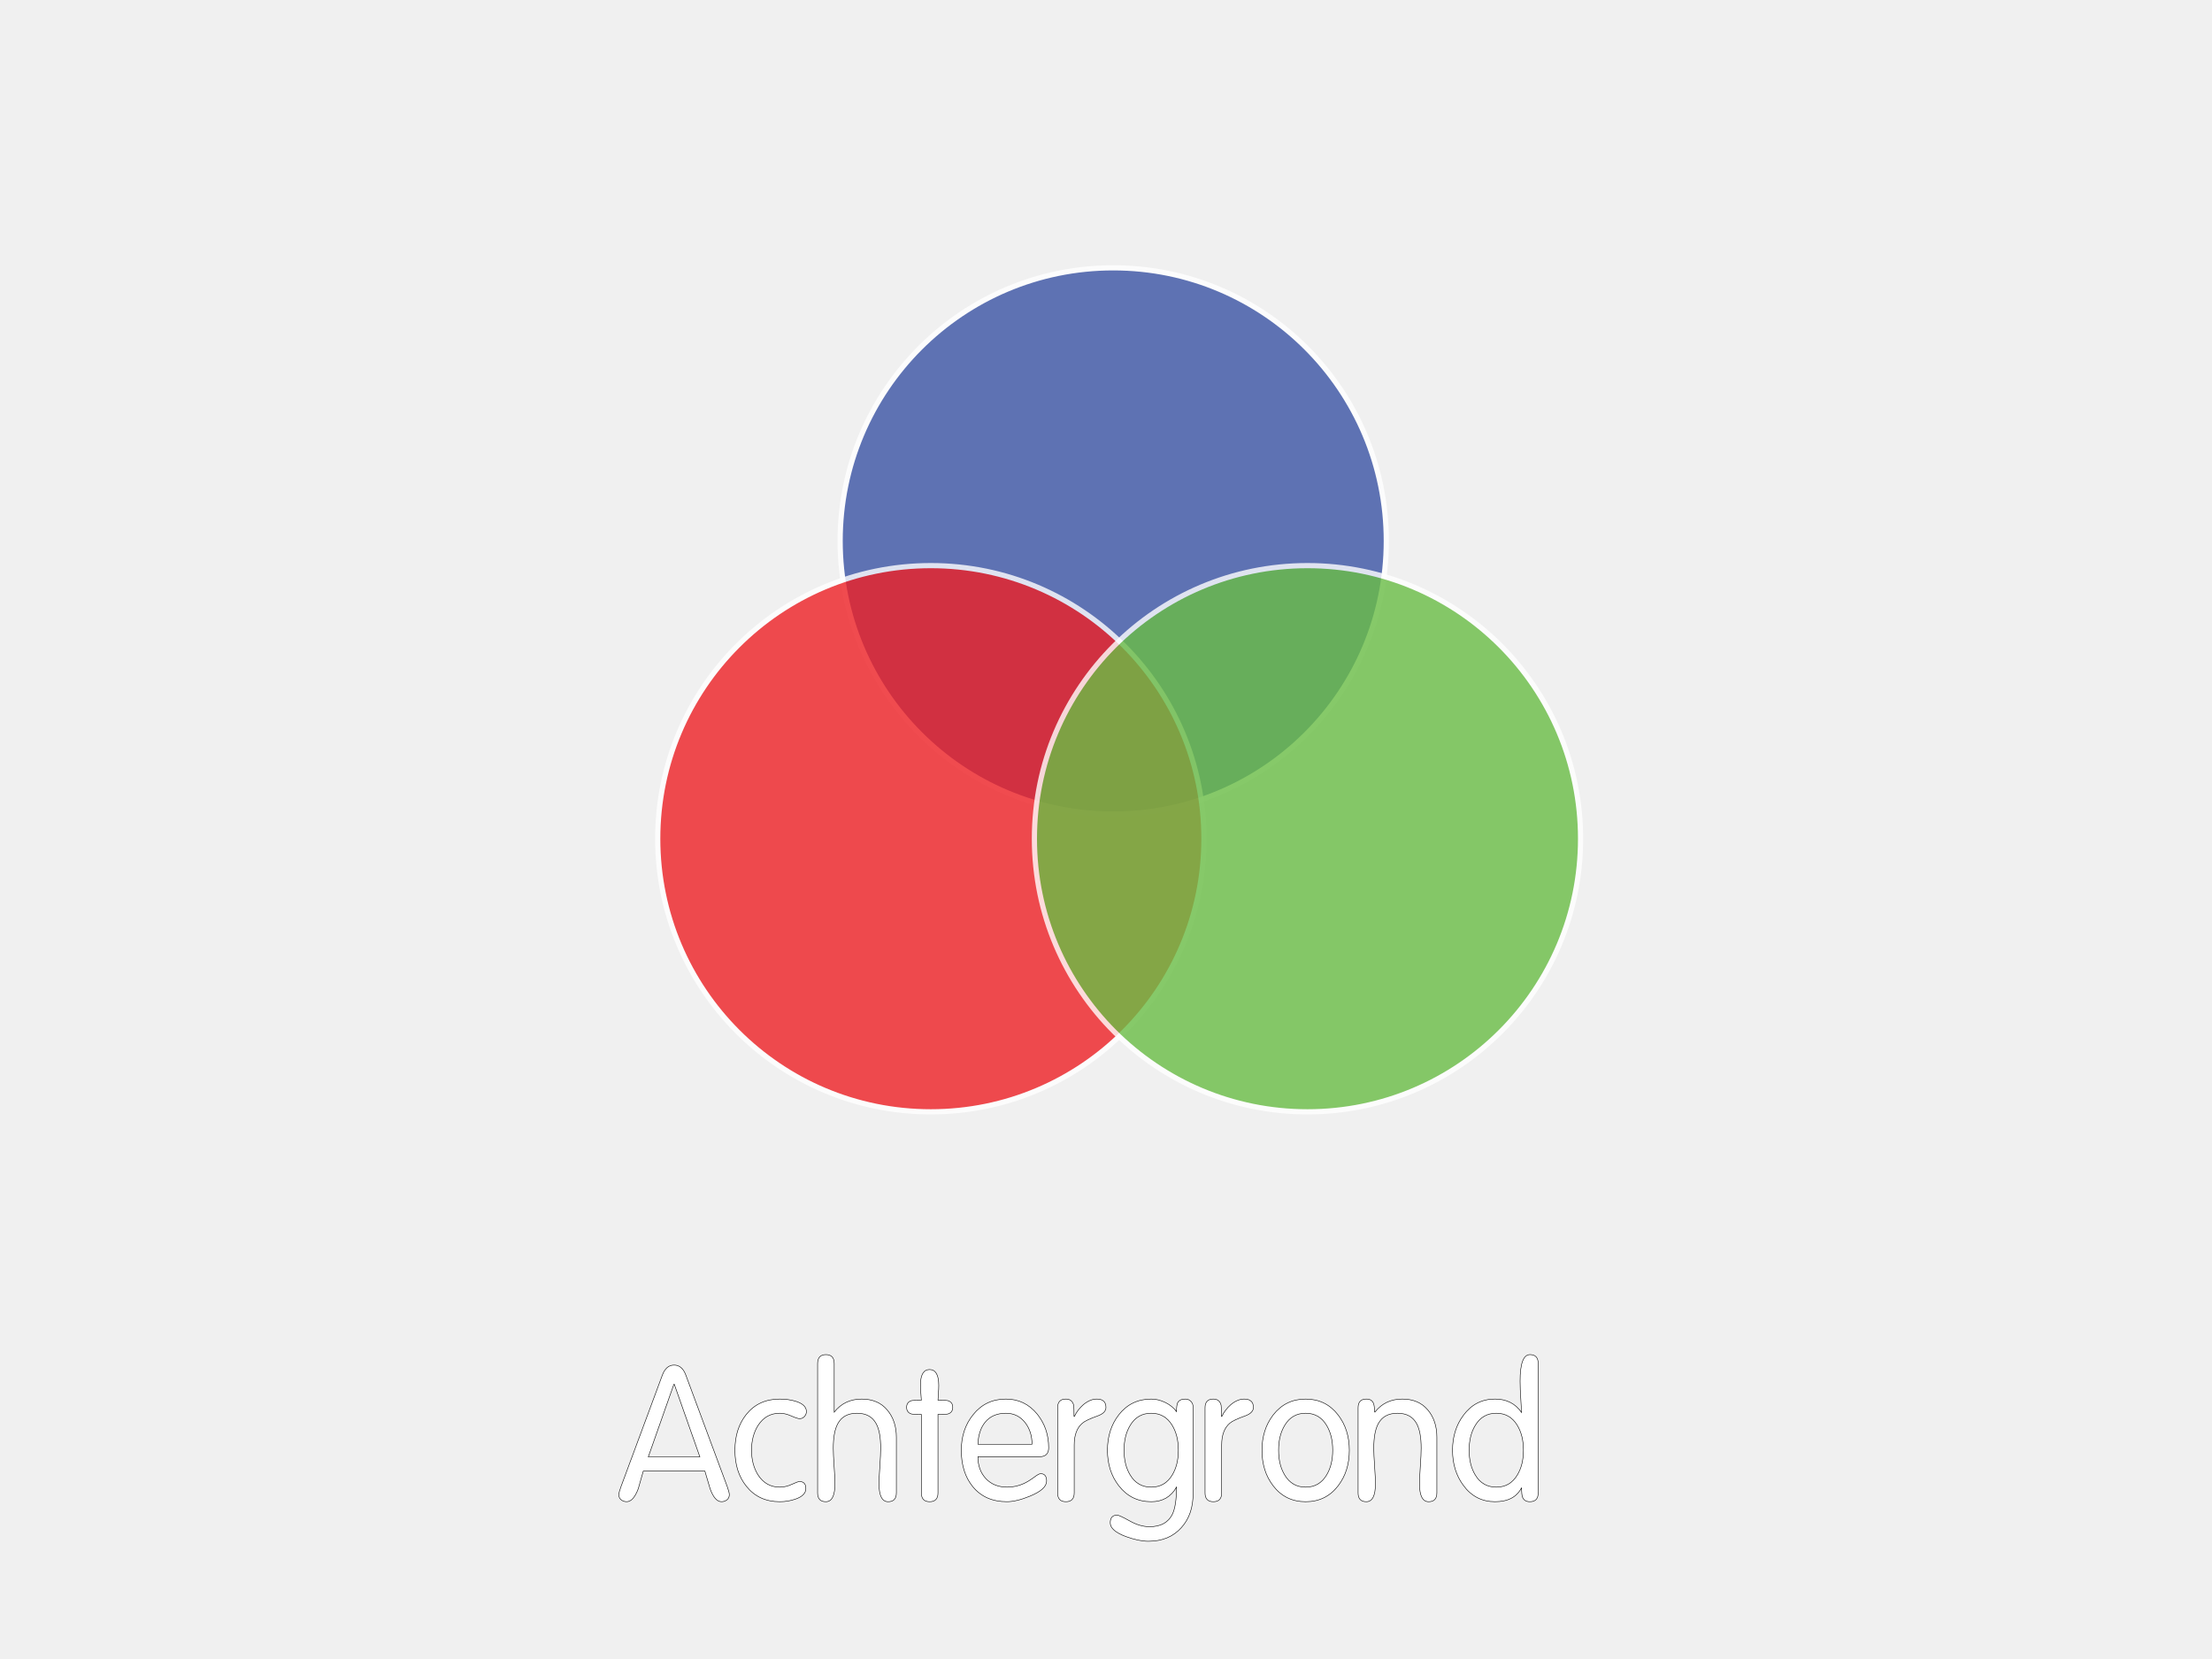
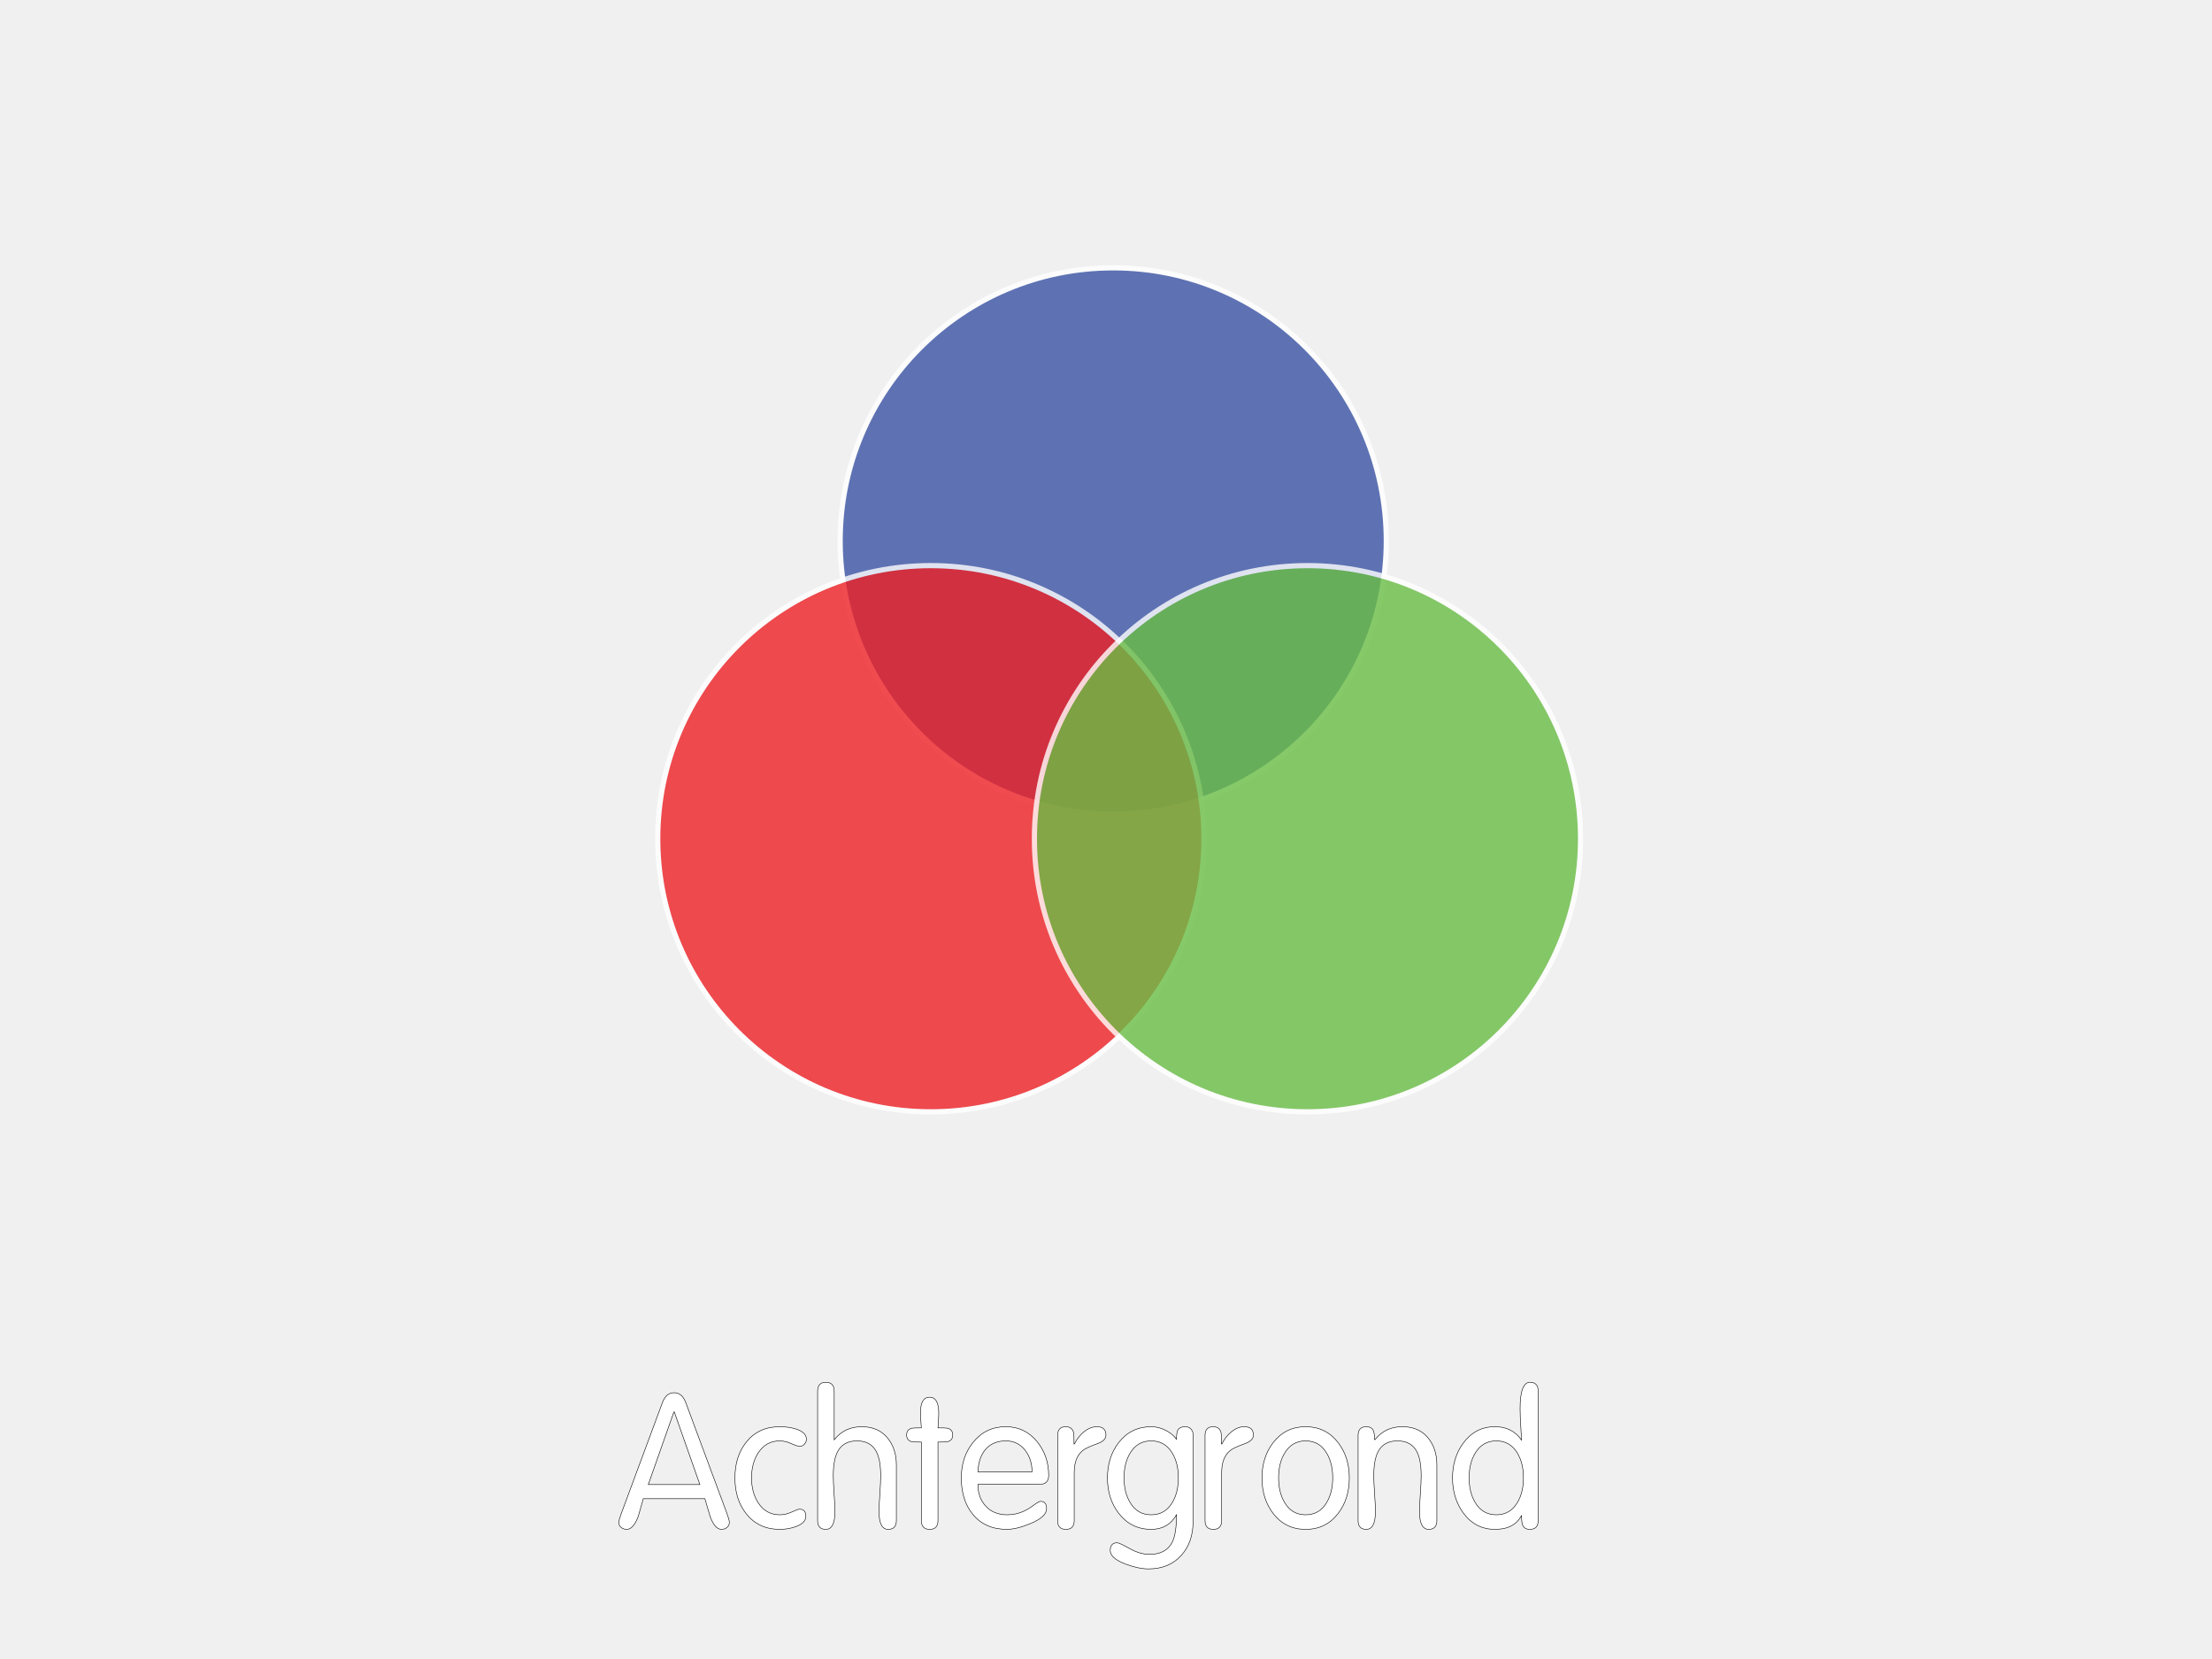
<svg xmlns="http://www.w3.org/2000/svg" version="1.1" id="main" x="0px" y="0px" width="320px" height="240px" viewBox="0 0 320 240" enable-background="new 0 0 320 240" xml:space="preserve">
  <g>
    <path opacity="0.8" fill="#3953A4" stroke="#FFFFFF" stroke-width="0.75" d="M200.55,78.254c0,21.816-17.685,39.509-39.505,39.509   c-21.816,0-39.505-17.693-39.505-39.509c0-21.821,17.689-39.508,39.505-39.508C182.865,38.746,200.55,56.433,200.55,78.254z" />
    <path opacity="0.8" fill="#ED1F24" stroke="#FFFFFF" stroke-width="0.75" d="M174.168,121.333   c0,21.823-17.693,39.509-39.512,39.509c-21.822,0-39.505-17.686-39.505-39.509c0-21.821,17.683-39.508,39.505-39.508   C156.475,81.825,174.168,99.512,174.168,121.333z" />
    <path opacity="0.8" fill="#69BD45" stroke="#FFFFFF" stroke-width="0.75" d="M228.654,121.333   c0,21.823-17.684,39.509-39.506,39.509c-21.818,0-39.507-17.686-39.507-39.509c0-21.821,17.689-39.508,39.507-39.508   C210.971,81.825,228.654,99.512,228.654,121.333z" />
  </g>
  <g>
-     <path fill="#FFFFFF" stroke="#000000" stroke-width="0.075" d="M105.508,216.232c0,0.31-0.113,0.556-0.337,0.738   c-0.225,0.183-0.491,0.273-0.796,0.273c-0.648,0-1.198-0.625-1.647-1.874c-0.252-0.852-0.504-1.702-0.756-2.555h-8.91   c-0.234,0.853-0.478,1.703-0.729,2.555c-0.468,1.249-1.026,1.874-1.674,1.874c-0.306,0-0.572-0.09-0.797-0.271   c-0.225-0.18-0.337-0.423-0.337-0.73c0-0.234,0.108-0.639,0.325-1.216l5.967-16.089c0.36-0.973,0.927-1.458,1.701-1.458   c0.773,0,1.341,0.485,1.701,1.458l5.967,16.064C105.399,215.586,105.508,215.996,105.508,216.232z M101.248,210.765l-3.7-10.506   h-0.062l-3.701,10.506H101.248z" />
-     <path fill="#FFFFFF" stroke="#000000" stroke-width="0.075" d="M116.659,204.203c0,0.27-0.095,0.509-0.282,0.716   c-0.188,0.207-0.417,0.311-0.687,0.311c-0.233,0-0.642-0.131-1.225-0.392s-1.135-0.392-1.654-0.392   c-1.328,0-2.368,0.576-3.122,1.729c-0.646,1.008-0.969,2.214-0.969,3.617c0,1.404,0.323,2.61,0.969,3.618   c0.754,1.151,1.794,1.729,3.122,1.729c0.573,0,1.152-0.136,1.735-0.405c0.583-0.271,0.955-0.405,1.117-0.405   c0.609,0,0.915,0.337,0.915,1.008c0,0.673-0.495,1.182-1.485,1.526c-0.72,0.254-1.484,0.382-2.295,0.382   c-2.034,0-3.645-0.749-4.833-2.245c-1.098-1.37-1.646-3.102-1.646-5.193s0.549-3.823,1.646-5.193   c1.188-1.479,2.799-2.218,4.833-2.218c0.846,0,1.62,0.107,2.322,0.323C116.146,203.042,116.659,203.538,116.659,204.203z" />
-     <path fill="#FFFFFF" stroke="#000000" stroke-width="0.075" d="M129.672,215.974c0,0.848-0.396,1.271-1.188,1.271   c-0.882,0-1.323-0.874-1.323-2.624c0-0.47,0.041-1.29,0.122-2.463c0.08-1.172,0.121-2.056,0.121-2.652   c0-1.568-0.216-2.749-0.647-3.543c-0.541-1.01-1.468-1.516-2.781-1.516c-1.315,0-2.241,0.506-2.781,1.516   c-0.432,0.794-0.648,1.975-0.648,3.543c0,0.597,0.041,1.48,0.122,2.652c0.08,1.173,0.121,1.993,0.121,2.463   c0,1.75-0.441,2.624-1.323,2.624c-0.792,0-1.188-0.424-1.188-1.272v-18.704c0-0.866,0.401-1.3,1.202-1.3s1.201,0.434,1.201,1.301   v7.016c0.993-1.26,2.32-1.89,3.981-1.89c1.571,0,2.798,0.522,3.683,1.568s1.327,2.363,1.327,3.949V215.974z" />
-     <path fill="#FFFFFF" stroke="#000000" stroke-width="0.075" d="M137.827,203.59c0,0.522-0.249,0.847-0.747,0.974   c-0.16,0.036-0.622,0.054-1.387,0.054v11.356c0,0.848-0.4,1.271-1.201,1.271s-1.202-0.423-1.202-1.271v-11.356   c-0.764,0-1.227-0.018-1.386-0.054c-0.498-0.127-0.747-0.451-0.747-0.974s0.249-0.847,0.747-0.974   c0.159-0.036,0.622-0.054,1.386-0.054c0-0.108-0.023-0.41-0.067-0.905c-0.044-0.496-0.067-0.906-0.067-1.23   c0-1.533,0.441-2.299,1.323-2.299s1.323,0.766,1.323,2.299c0,0.324-0.018,0.734-0.054,1.23c-0.037,0.495-0.055,0.797-0.055,0.905   c0.765,0,1.227,0.018,1.387,0.054C137.578,202.743,137.827,203.067,137.827,203.59z" />
-     <path fill="#FFFFFF" stroke="#000000" stroke-width="0.075" d="M151.705,209.44c0,0.865-0.44,1.297-1.32,1.297h-8.914   c0,1.296,0.386,2.354,1.158,3.172c0.771,0.82,1.795,1.229,3.069,1.229c0.861,0,1.66-0.172,2.396-0.514   c0.412-0.18,0.916-0.485,1.508-0.918c0.448-0.342,0.764-0.513,0.943-0.513c0.574,0,0.861,0.354,0.861,1.061   c0,0.797-0.792,1.521-2.376,2.174c-1.314,0.544-2.439,0.815-3.375,0.815c-2.106,0-3.753-0.73-4.941-2.19   c-1.098-1.354-1.647-3.102-1.647-5.248c0-2.02,0.567-3.732,1.702-5.14c1.206-1.515,2.79-2.271,4.752-2.271   c1.836,0,3.348,0.729,4.536,2.187C151.155,205.949,151.705,207.569,151.705,209.44z M149.301,208.929   c0-1.206-0.322-2.232-0.965-3.079c-0.716-0.935-1.654-1.403-2.815-1.403c-1.288,0-2.289,0.432-3.004,1.296   c-0.644,0.792-0.992,1.854-1.046,3.187H149.301z" />
-     <path fill="#FFFFFF" stroke="#000000" stroke-width="0.075" d="M159.992,203.611c0,0.523-0.394,0.929-1.182,1.217   c-1.162,0.415-1.904,0.767-2.227,1.056c-0.788,0.667-1.181,1.722-1.181,3.164v6.926c0,0.848-0.401,1.271-1.201,1.271   c-0.802,0-1.202-0.423-1.202-1.271v-12.309c0-0.847,0.396-1.271,1.188-1.271c0.612,0,0.99,0.296,1.134,0.891   c0.036,0.162,0.054,0.702,0.054,1.62h0.054c0.306-0.648,0.738-1.215,1.297-1.701c0.646-0.54,1.295-0.81,1.943-0.81   C159.552,202.395,159.992,202.8,159.992,203.611z" />
-     <path fill="#FFFFFF" stroke="#000000" stroke-width="0.075" d="M172.602,216.047c0,2.054-0.566,3.704-1.701,4.948   c-1.17,1.315-2.764,1.973-4.779,1.973c-0.918,0-1.998-0.227-3.24-0.68c-1.512-0.562-2.268-1.224-2.268-1.984   c0-0.744,0.332-1.115,0.996-1.115c0.215,0,0.822,0.278,1.818,0.837c0.996,0.558,1.951,0.837,2.867,0.837   c1.615,0,2.719-0.604,3.312-1.809c0.396-0.829,0.592-2.133,0.592-3.915c-0.794,1.403-2.013,2.105-3.653,2.105   c-1.951,0-3.521-0.775-4.713-2.326c-1.082-1.406-1.623-3.11-1.623-5.112s0.541-3.706,1.623-5.112   c1.191-1.533,2.762-2.299,4.713-2.299c0.686,0,1.365,0.166,2.043,0.499c0.676,0.334,1.213,0.77,1.61,1.31   c0-0.611,0.056-1.034,0.164-1.269c0.183-0.36,0.556-0.54,1.12-0.54c0.327,0,0.596,0.112,0.805,0.337   c0.209,0.227,0.314,0.501,0.314,0.825V216.047z M170.469,209.792c0-1.422-0.297-2.619-0.889-3.591   c-0.699-1.17-1.713-1.755-3.041-1.755c-1.326,0-2.34,0.585-3.039,1.755c-0.594,0.972-0.889,2.169-0.889,3.591   s0.295,2.619,0.889,3.591c0.699,1.171,1.713,1.756,3.039,1.756c1.328,0,2.342-0.585,3.041-1.756   C170.172,212.411,170.469,211.214,170.469,209.792z" />
-     <path fill="#FFFFFF" stroke="#000000" stroke-width="0.075" d="M181.322,203.611c0,0.523-0.395,0.929-1.182,1.217   c-1.162,0.415-1.904,0.767-2.227,1.056c-0.787,0.667-1.182,1.722-1.182,3.164v6.926c0,0.848-0.4,1.271-1.201,1.271   s-1.202-0.423-1.202-1.271v-12.309c0-0.847,0.396-1.271,1.188-1.271c0.611,0,0.99,0.296,1.135,0.891   c0.035,0.162,0.053,0.702,0.053,1.62h0.055c0.306-0.648,0.738-1.215,1.296-1.701c0.647-0.54,1.296-0.81,1.944-0.81   C180.881,202.395,181.322,202.8,181.322,203.611z" />
-     <path fill="#FFFFFF" stroke="#000000" stroke-width="0.075" d="M195.2,209.806c0,2.02-0.54,3.732-1.62,5.14   c-1.17,1.532-2.736,2.299-4.697,2.299c-1.963,0-3.529-0.767-4.699-2.299c-1.08-1.407-1.619-3.12-1.619-5.14   c0-2.002,0.539-3.706,1.619-5.112c1.188-1.533,2.754-2.299,4.699-2.299c1.943,0,3.51,0.766,4.697,2.299   C194.66,206.1,195.2,207.804,195.2,209.806z M192.797,209.792c0-1.422-0.295-2.619-0.885-3.591   c-0.697-1.17-1.707-1.755-3.029-1.755c-1.324,0-2.334,0.585-3.031,1.755c-0.59,0.972-0.885,2.169-0.885,3.591   s0.295,2.619,0.885,3.591c0.697,1.171,1.707,1.756,3.031,1.756c1.322,0,2.332-0.585,3.029-1.756   C192.502,212.411,192.797,211.214,192.797,209.792z" />
-     <path fill="#FFFFFF" stroke="#000000" stroke-width="0.075" d="M207.863,215.974c0,0.848-0.396,1.271-1.188,1.271   c-0.883,0-1.324-0.874-1.324-2.624c0-0.47,0.041-1.29,0.121-2.463c0.082-1.172,0.122-2.056,0.122-2.652   c0-1.568-0.216-2.749-0.647-3.543c-0.541-1.01-1.468-1.516-2.781-1.516c-1.314,0-2.24,0.506-2.781,1.516   c-0.432,0.794-0.648,1.975-0.648,3.543c0,0.597,0.041,1.48,0.123,2.652c0.08,1.173,0.121,1.993,0.121,2.463   c0,1.75-0.441,2.624-1.324,2.624c-0.792,0-1.188-0.423-1.188-1.271v-12.309c0-0.847,0.396-1.271,1.188-1.271   c0.523,0,0.865,0.198,1.027,0.594c0.107,0.234,0.161,0.648,0.161,1.242l0.054,0.054c0.99-1.26,2.313-1.89,3.969-1.89   c1.566,0,2.791,0.519,3.672,1.556c0.883,1.036,1.324,2.357,1.324,3.962V215.974z" />
-     <path fill="#FFFFFF" stroke="#000000" stroke-width="0.075" d="M222.523,215.972c0,0.849-0.4,1.272-1.201,1.272   c-0.546,0-0.9-0.219-1.064-0.657c-0.092-0.236-0.137-0.692-0.137-1.368c-0.687,1.351-1.967,2.025-3.845,2.025   c-1.896,0-3.421-0.784-4.575-2.354c-1.047-1.424-1.57-3.119-1.57-5.085s0.523-3.652,1.57-5.059c1.154-1.568,2.68-2.353,4.575-2.353   c1.661,0,2.941,0.647,3.845,1.943c0-0.126-0.036-0.73-0.107-1.813c-0.072-1.084-0.109-1.987-0.109-2.71   c0-2.563,0.477-3.847,1.432-3.847c0.791,0,1.188,0.434,1.188,1.3V215.972z M220.391,209.792c0-1.422-0.297-2.619-0.889-3.591   c-0.699-1.17-1.713-1.755-3.039-1.755c-1.328,0-2.342,0.585-3.041,1.755c-0.592,0.972-0.889,2.169-0.889,3.591   s0.297,2.619,0.889,3.591c0.699,1.171,1.713,1.756,3.041,1.756c1.326,0,2.34-0.585,3.039-1.756   C220.094,212.411,220.391,211.214,220.391,209.792z" />
+     <path fill="#FFFFFF" stroke="#000000" stroke-width="0.075" d="M105.508,220.232c0,0.31-0.113,0.556-0.337,0.738   c-0.225,0.183-0.491,0.273-0.796,0.273c-0.648,0-1.198-0.625-1.647-1.874c-0.252-0.852-0.504-1.702-0.756-2.555h-8.91   c-0.234,0.853-0.478,1.703-0.729,2.555c-0.468,1.249-1.026,1.874-1.674,1.874c-0.306,0-0.572-0.09-0.797-0.271   c-0.225-0.18-0.337-0.423-0.337-0.73c0-0.234,0.108-0.639,0.325-1.216l5.967-16.089c0.36-0.973,0.927-1.458,1.701-1.458   c0.773,0,1.341,0.485,1.701,1.458l5.967,16.064C105.399,219.586,105.508,219.996,105.508,220.232z M101.248,214.765l-3.7-10.506   h-0.062l-3.701,10.506H101.248z" />
+     <path fill="#FFFFFF" stroke="#000000" stroke-width="0.075" d="M116.659,208.203c0,0.27-0.095,0.509-0.282,0.716   c-0.188,0.207-0.417,0.311-0.687,0.311c-0.233,0-0.642-0.131-1.225-0.392s-1.135-0.392-1.654-0.392   c-1.328,0-2.368,0.576-3.122,1.729c-0.646,1.008-0.969,2.214-0.969,3.617c0,1.404,0.323,2.61,0.969,3.618   c0.754,1.151,1.794,1.729,3.122,1.729c0.573,0,1.152-0.136,1.735-0.405c0.583-0.271,0.955-0.405,1.117-0.405   c0.609,0,0.915,0.337,0.915,1.008c0,0.673-0.495,1.182-1.485,1.526c-0.72,0.254-1.484,0.382-2.295,0.382   c-2.034,0-3.645-0.749-4.833-2.245c-1.098-1.37-1.646-3.102-1.646-5.193s0.549-3.823,1.646-5.193   c1.188-1.479,2.799-2.218,4.833-2.218c0.846,0,1.62,0.107,2.322,0.323C116.146,207.042,116.659,207.538,116.659,208.203z" />
+     <path fill="#FFFFFF" stroke="#000000" stroke-width="0.075" d="M129.672,219.974c0,0.848-0.396,1.271-1.188,1.271   c-0.882,0-1.323-0.874-1.323-2.624c0-0.47,0.041-1.29,0.122-2.463c0.08-1.172,0.121-2.056,0.121-2.652   c0-1.568-0.216-2.749-0.647-3.543c-0.541-1.01-1.468-1.516-2.781-1.516c-1.315,0-2.241,0.506-2.781,1.516   c-0.432,0.794-0.648,1.975-0.648,3.543c0,0.597,0.041,1.48,0.122,2.652c0.08,1.173,0.121,1.993,0.121,2.463   c0,1.75-0.441,2.624-1.323,2.624c-0.792,0-1.188-0.424-1.188-1.272v-18.704c0-0.866,0.401-1.3,1.202-1.3s1.201,0.434,1.201,1.301   v7.016c0.993-1.26,2.32-1.89,3.981-1.89c1.571,0,2.798,0.522,3.683,1.568s1.327,2.363,1.327,3.949V219.974z" />
+     <path fill="#FFFFFF" stroke="#000000" stroke-width="0.075" d="M137.827,207.59c0,0.522-0.249,0.847-0.747,0.974   c-0.16,0.036-0.622,0.054-1.387,0.054v11.356c0,0.848-0.4,1.271-1.201,1.271s-1.202-0.423-1.202-1.271v-11.356   c-0.764,0-1.227-0.018-1.386-0.054c-0.498-0.127-0.747-0.451-0.747-0.974s0.249-0.847,0.747-0.974   c0.159-0.036,0.622-0.054,1.386-0.054c0-0.108-0.023-0.41-0.067-0.905c-0.044-0.496-0.067-0.906-0.067-1.23   c0-1.533,0.441-2.299,1.323-2.299s1.323,0.766,1.323,2.299c0,0.324-0.018,0.734-0.054,1.23c-0.037,0.495-0.055,0.797-0.055,0.905   c0.765,0,1.227,0.018,1.387,0.054C137.578,206.743,137.827,207.067,137.827,207.59z" />
+     <path fill="#FFFFFF" stroke="#000000" stroke-width="0.075" d="M151.705,213.44c0,0.865-0.44,1.297-1.32,1.297h-8.914   c0,1.296,0.386,2.354,1.158,3.172c0.771,0.82,1.795,1.229,3.069,1.229c0.861,0,1.66-0.172,2.396-0.514   c0.412-0.18,0.916-0.485,1.508-0.918c0.448-0.342,0.764-0.513,0.943-0.513c0.574,0,0.861,0.354,0.861,1.061   c0,0.797-0.792,1.521-2.376,2.174c-1.314,0.544-2.439,0.815-3.375,0.815c-2.106,0-3.753-0.73-4.941-2.19   c-1.098-1.354-1.647-3.102-1.647-5.248c0-2.02,0.567-3.732,1.702-5.14c1.206-1.515,2.79-2.271,4.752-2.271   c1.836,0,3.348,0.729,4.536,2.187C151.155,209.949,151.705,211.569,151.705,213.44z M149.301,212.929   c0-1.206-0.322-2.232-0.965-3.079c-0.716-0.935-1.654-1.403-2.815-1.403c-1.288,0-2.289,0.432-3.004,1.296   c-0.644,0.792-0.992,1.854-1.046,3.187H149.301z" />
+     <path fill="#FFFFFF" stroke="#000000" stroke-width="0.075" d="M159.992,207.611c0,0.523-0.394,0.929-1.182,1.217   c-1.162,0.415-1.904,0.767-2.227,1.056c-0.788,0.667-1.181,1.722-1.181,3.164v6.926c0,0.848-0.401,1.271-1.201,1.271   c-0.802,0-1.202-0.423-1.202-1.271v-12.309c0-0.847,0.396-1.271,1.188-1.271c0.612,0,0.99,0.296,1.134,0.891   c0.036,0.162,0.054,0.702,0.054,1.62h0.054c0.306-0.648,0.738-1.215,1.297-1.701c0.646-0.54,1.295-0.81,1.943-0.81   C159.552,206.395,159.992,206.8,159.992,207.611z" />
+     <path fill="#FFFFFF" stroke="#000000" stroke-width="0.075" d="M172.602,220.047c0,2.054-0.566,3.704-1.701,4.948   c-1.17,1.315-2.764,1.973-4.779,1.973c-0.918,0-1.998-0.227-3.24-0.68c-1.512-0.562-2.268-1.224-2.268-1.984   c0-0.744,0.332-1.115,0.996-1.115c0.215,0,0.822,0.278,1.818,0.837c0.996,0.558,1.951,0.837,2.867,0.837   c1.615,0,2.719-0.604,3.312-1.809c0.396-0.829,0.592-2.133,0.592-3.915c-0.794,1.403-2.013,2.105-3.653,2.105   c-1.951,0-3.521-0.775-4.713-2.326c-1.082-1.406-1.623-3.11-1.623-5.112s0.541-3.706,1.623-5.112   c1.191-1.533,2.762-2.299,4.713-2.299c0.686,0,1.365,0.166,2.043,0.499c0.676,0.334,1.213,0.77,1.61,1.31   c0-0.611,0.056-1.034,0.164-1.269c0.183-0.36,0.556-0.54,1.12-0.54c0.327,0,0.596,0.112,0.805,0.337   c0.209,0.227,0.314,0.501,0.314,0.825V220.047z M170.469,213.792c0-1.422-0.297-2.619-0.889-3.591   c-0.699-1.17-1.713-1.755-3.041-1.755c-1.326,0-2.34,0.585-3.039,1.755c-0.594,0.972-0.889,2.169-0.889,3.591   s0.295,2.619,0.889,3.591c0.699,1.171,1.713,1.756,3.039,1.756c1.328,0,2.342-0.585,3.041-1.756   C170.172,216.411,170.469,215.214,170.469,213.792z" />
+     <path fill="#FFFFFF" stroke="#000000" stroke-width="0.075" d="M181.322,207.611c0,0.523-0.395,0.929-1.182,1.217   c-1.162,0.415-1.904,0.767-2.227,1.056c-0.787,0.667-1.182,1.722-1.182,3.164v6.926c0,0.848-0.4,1.271-1.201,1.271   s-1.202-0.423-1.202-1.271v-12.309c0-0.847,0.396-1.271,1.188-1.271c0.611,0,0.99,0.296,1.135,0.891   c0.035,0.162,0.053,0.702,0.053,1.62h0.055c0.306-0.648,0.738-1.215,1.296-1.701c0.647-0.54,1.296-0.81,1.944-0.81   C180.881,206.395,181.322,206.8,181.322,207.611z" />
+     <path fill="#FFFFFF" stroke="#000000" stroke-width="0.075" d="M195.2,213.806c0,2.02-0.54,3.732-1.62,5.14   c-1.17,1.532-2.736,2.299-4.697,2.299c-1.963,0-3.529-0.767-4.699-2.299c-1.08-1.407-1.619-3.12-1.619-5.14   c0-2.002,0.539-3.706,1.619-5.112c1.188-1.533,2.754-2.299,4.699-2.299c1.943,0,3.51,0.766,4.697,2.299   C194.66,210.1,195.2,211.804,195.2,213.806z M192.797,213.792c0-1.422-0.295-2.619-0.885-3.591   c-0.697-1.17-1.707-1.755-3.029-1.755c-1.324,0-2.334,0.585-3.031,1.755c-0.59,0.972-0.885,2.169-0.885,3.591   s0.295,2.619,0.885,3.591c0.697,1.171,1.707,1.756,3.031,1.756c1.322,0,2.332-0.585,3.029-1.756   C192.502,216.411,192.797,215.214,192.797,213.792z" />
+     <path fill="#FFFFFF" stroke="#000000" stroke-width="0.075" d="M207.863,219.974c0,0.848-0.396,1.271-1.188,1.271   c-0.883,0-1.324-0.874-1.324-2.624c0-0.47,0.041-1.29,0.121-2.463c0.082-1.172,0.122-2.056,0.122-2.652   c0-1.568-0.216-2.749-0.647-3.543c-0.541-1.01-1.468-1.516-2.781-1.516c-1.314,0-2.24,0.506-2.781,1.516   c-0.432,0.794-0.648,1.975-0.648,3.543c0,0.597,0.041,1.48,0.123,2.652c0.08,1.173,0.121,1.993,0.121,2.463   c0,1.75-0.441,2.624-1.324,2.624c-0.792,0-1.188-0.423-1.188-1.271v-12.309c0-0.847,0.396-1.271,1.188-1.271   c0.523,0,0.865,0.198,1.027,0.594c0.107,0.234,0.161,0.648,0.161,1.242l0.054,0.054c0.99-1.26,2.313-1.89,3.969-1.89   c1.566,0,2.791,0.519,3.672,1.556c0.883,1.036,1.324,2.357,1.324,3.962V219.974z" />
+     <path fill="#FFFFFF" stroke="#000000" stroke-width="0.075" d="M222.523,219.972c0,0.849-0.4,1.272-1.201,1.272   c-0.546,0-0.9-0.219-1.064-0.657c-0.092-0.236-0.137-0.692-0.137-1.368c-0.687,1.351-1.967,2.025-3.845,2.025   c-1.896,0-3.421-0.784-4.575-2.354c-1.047-1.424-1.57-3.119-1.57-5.085s0.523-3.652,1.57-5.059c1.154-1.568,2.68-2.353,4.575-2.353   c1.661,0,2.941,0.647,3.845,1.943c0-0.126-0.036-0.73-0.107-1.813c-0.072-1.084-0.109-1.987-0.109-2.71   c0-2.563,0.477-3.847,1.432-3.847c0.791,0,1.188,0.434,1.188,1.3V219.972z M220.391,213.792c0-1.422-0.297-2.619-0.889-3.591   c-0.699-1.17-1.713-1.755-3.039-1.755c-1.328,0-2.342,0.585-3.041,1.755c-0.592,0.972-0.889,2.169-0.889,3.591   s0.297,2.619,0.889,3.591c0.699,1.171,1.713,1.756,3.041,1.756c1.326,0,2.34-0.585,3.039-1.756   C220.094,216.411,220.391,215.214,220.391,213.792z" />
  </g>
</svg>
